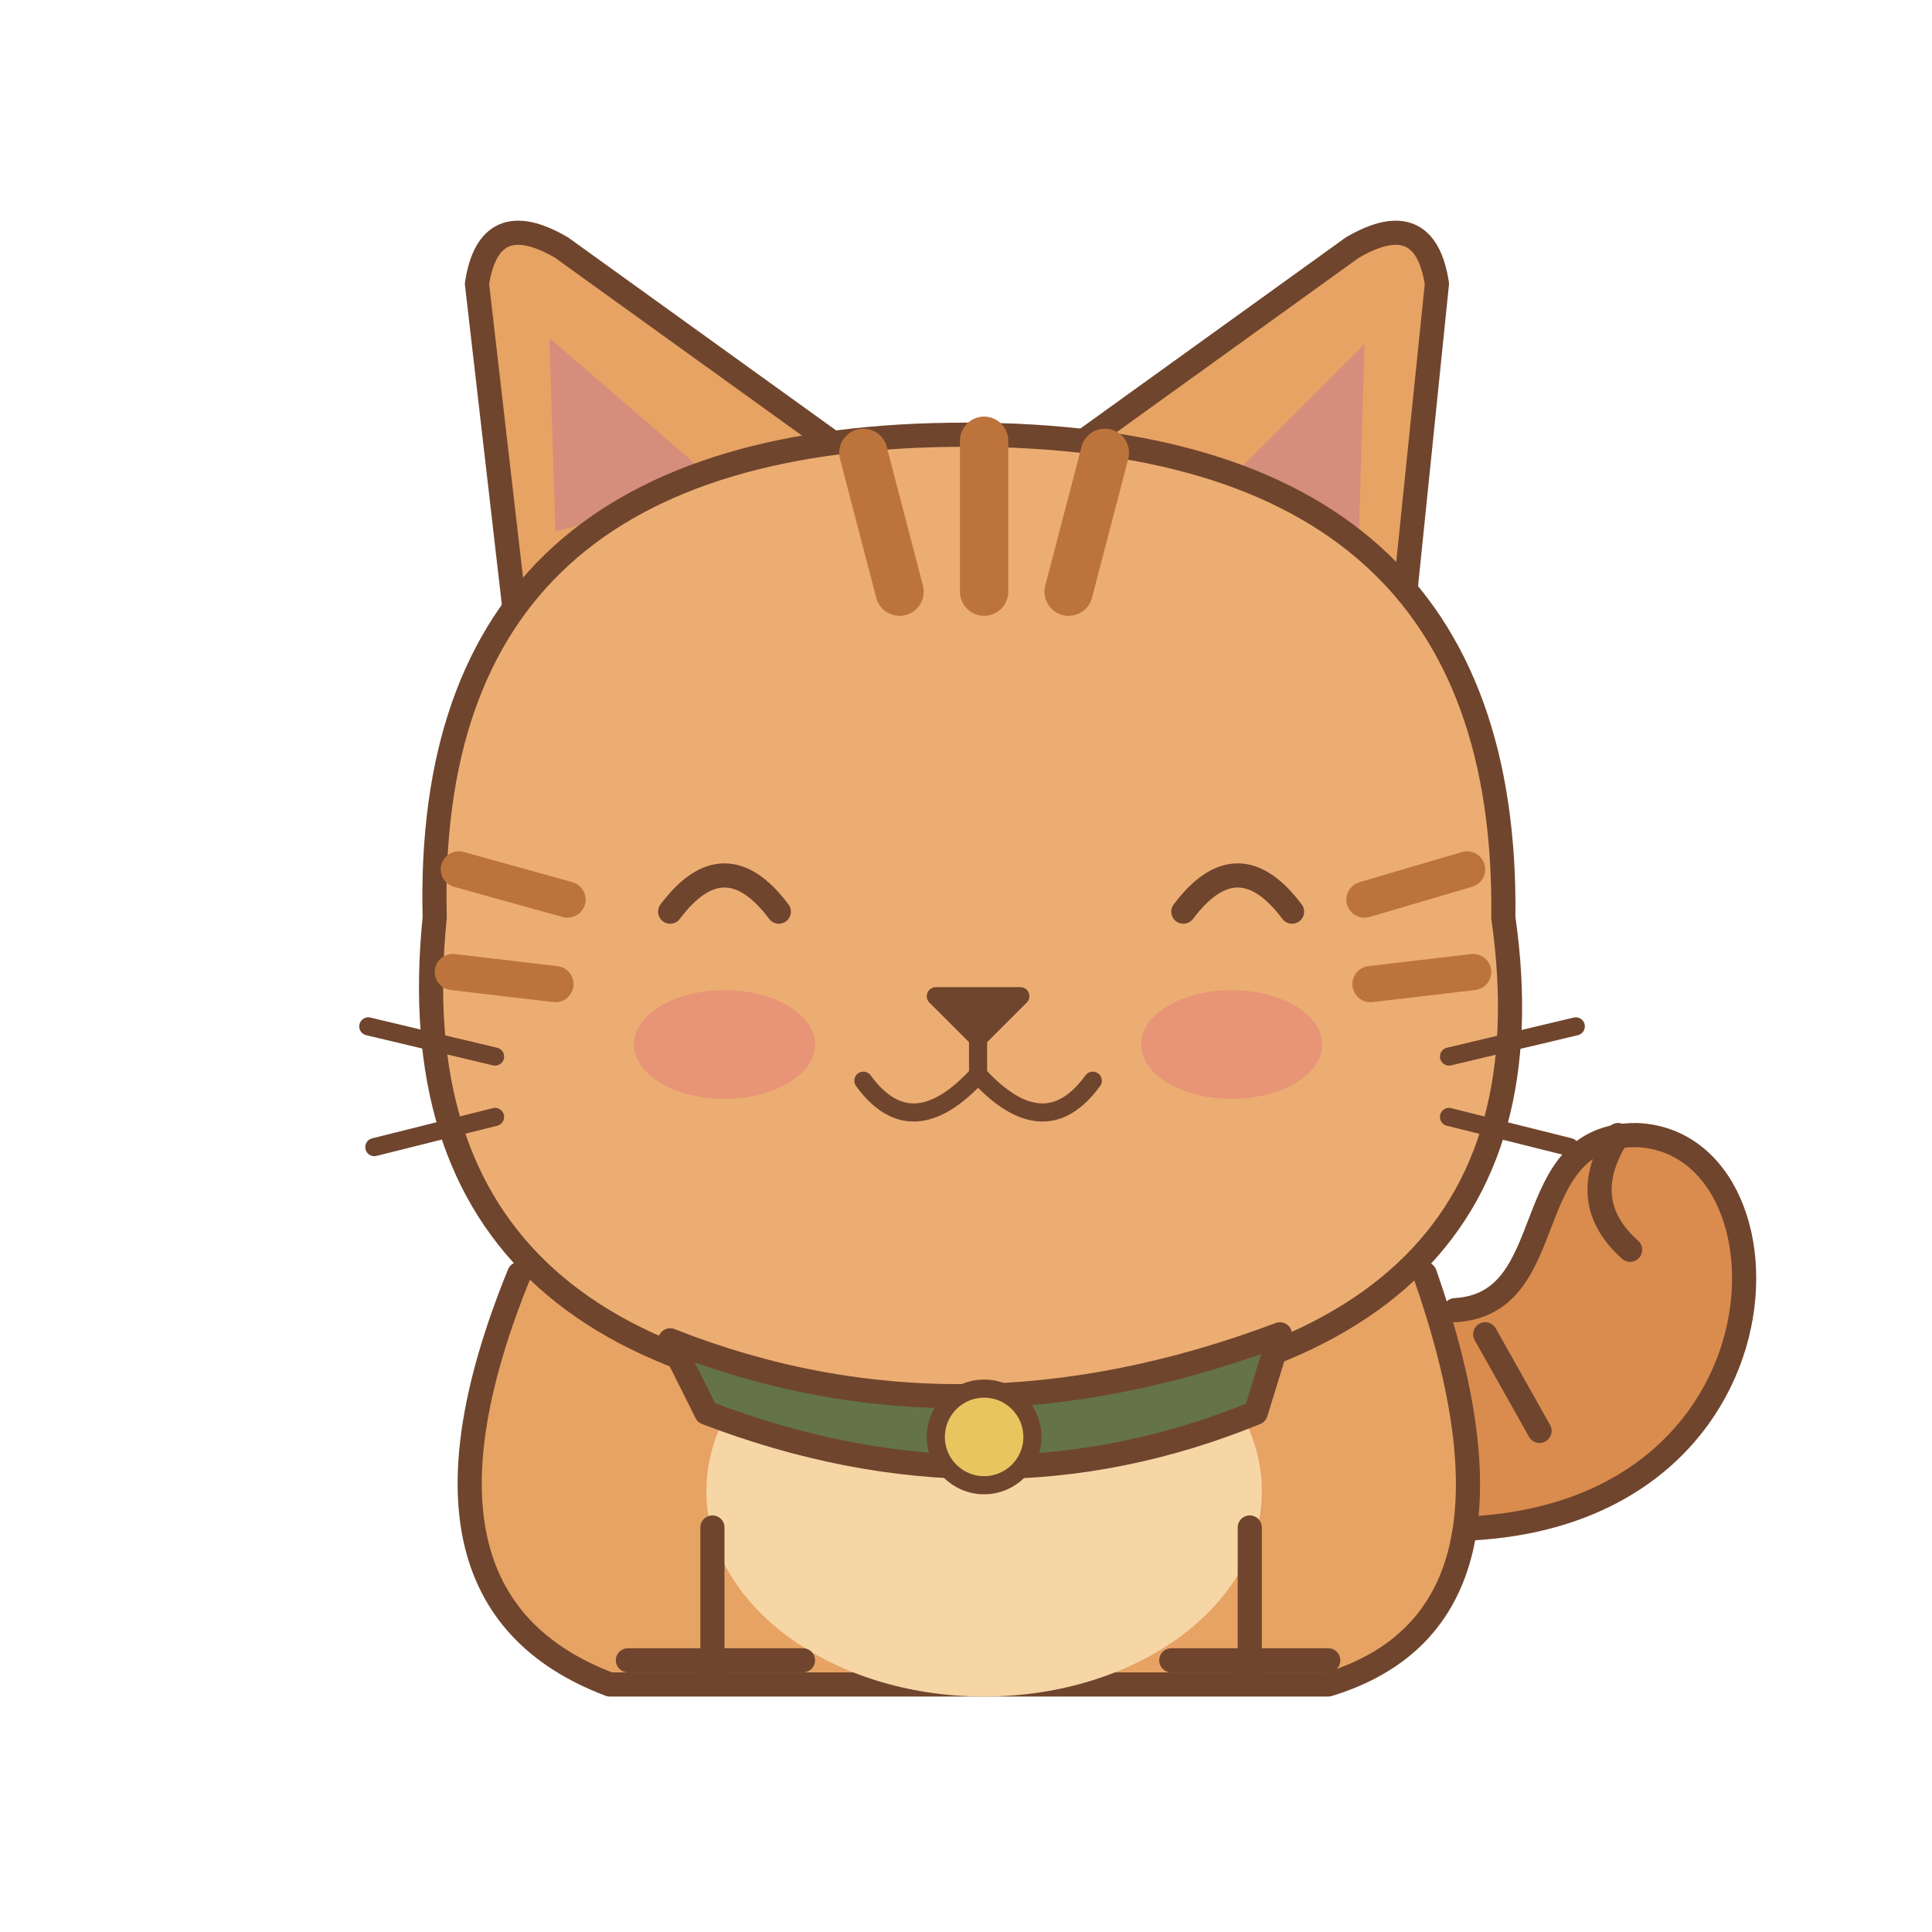
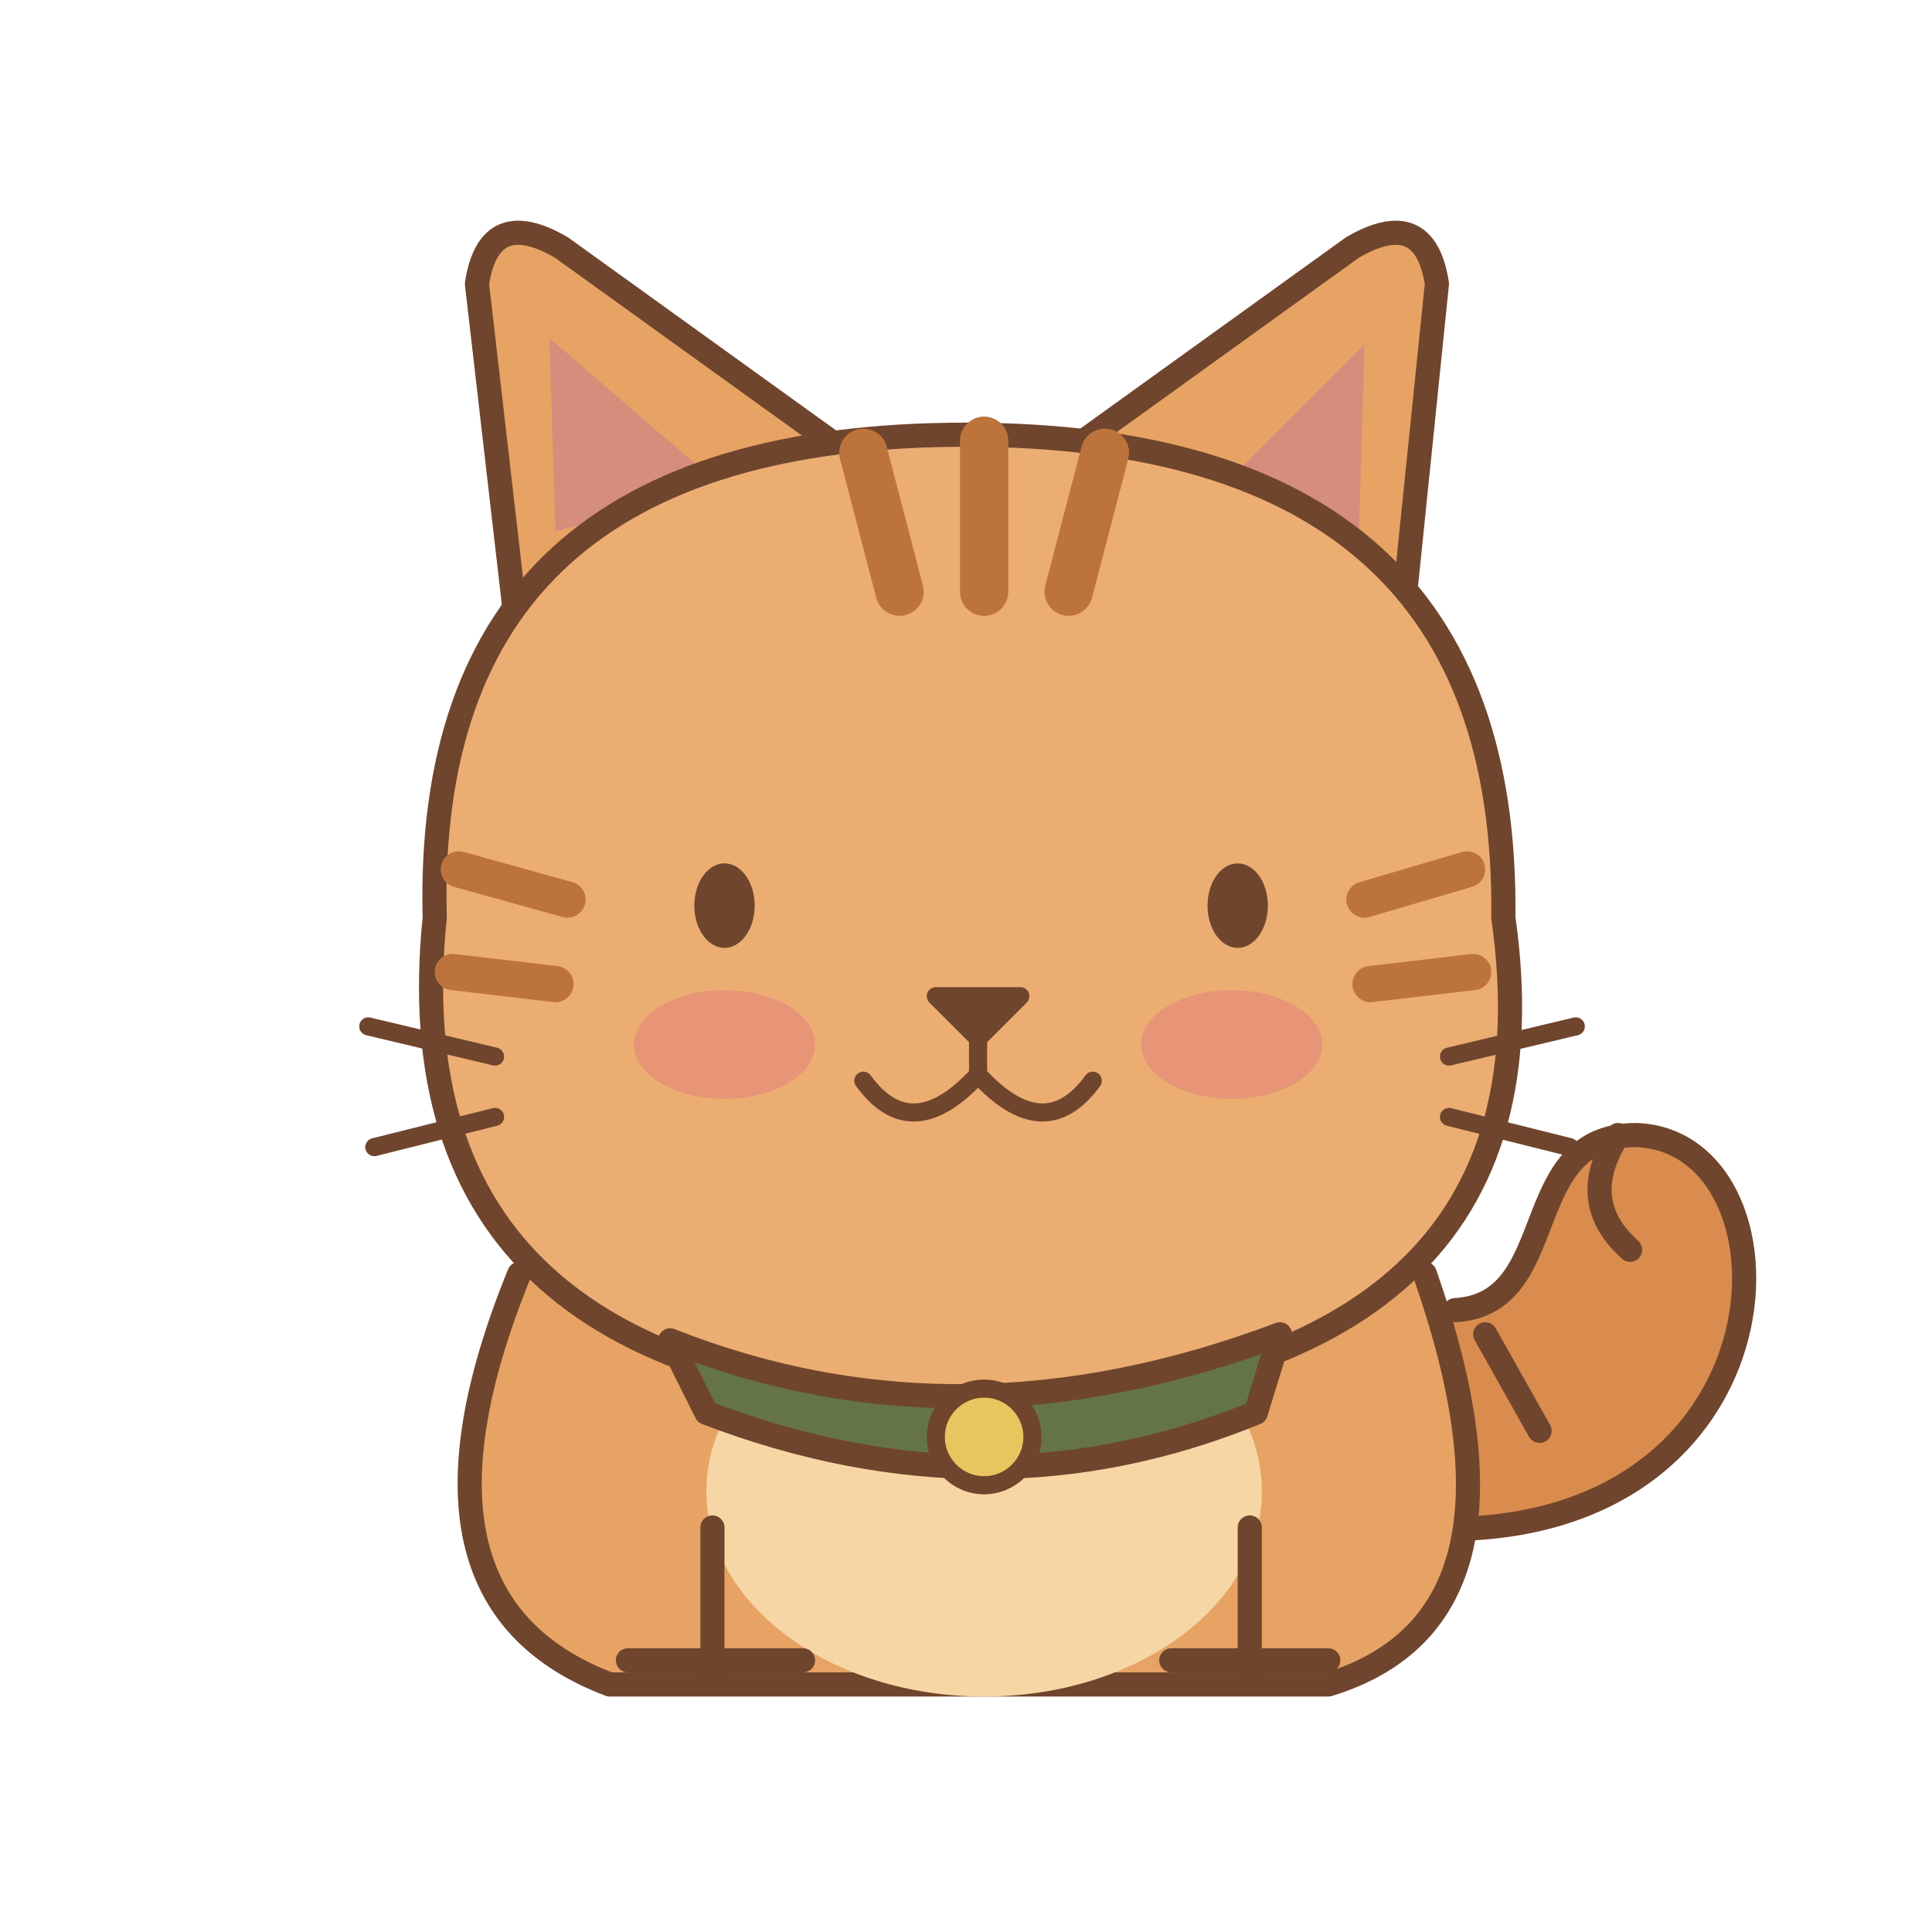
<svg xmlns="http://www.w3.org/2000/svg" viewBox="0 0 320 320">
+   <style>
+     .tail { transform-origin: 236px 248px; animation: tail-swish 2.8s ease-in-out infinite; }
+     .ears { transform-origin: 160px 105px; animation: ear-twitch 7s ease-in-out infinite; }
+     .eyes { transform-box: fill-box; transform-origin: center; animation: blink 5.2s infinite; }
+     @keyframes tail-swish {
+       0%, 100% { transform: rotate(-8deg); }
+       50% { transform: rotate(12deg); }
+     }
+     @keyframes ear-twitch {
+       0%, 72%, 82%, 100% { transform: rotate(0); }
+       75%, 79% { transform: rotate(-4deg); }
+       77% { transform: rotate(3deg); }
+     }
+     @keyframes blink {
+       0%, 89%, 95%, 100% { transform: scaleY(1); }
+       92% { transform: scaleY(.08); }
+     }
+     @media (prefers-reduced-motion: reduce) {
+       .tail, .ears, .eyes { animation: none; }
+     }
+   </style>
  <g stroke="#70452d" stroke-width="4" stroke-linecap="round" stroke-linejoin="round">
-     <path d="M233 253c65 5 67-64 38-65-20 0-12 28-30 29" fill="#d98c4e" />
-     <path d="M268 188q-7 11 2 19m-24 14 9 16" fill="none" />
+     <g class="tail">
+       <path d="M233 253c65 5 67-64 38-65-20 0-12 28-30 29" fill="#d98c4e" />
+       <path d="M268 188q-7 11 2 19m-24 14 9 16" fill="none" />
+     </g>
    <path d="M86 211q-22 54 15 68h119q36-11 16-68" fill="#e7a364" />
    <ellipse cx="163" cy="247" rx="46" ry="34" fill="#f7d6a5" stroke="none" />
-     <path d="m88 125-9-78q2-13 14-6l50 36m87 48 8-78q-2-13-14-6l-50 36" fill="#e7a364" />
-     <path d="m92 88-1-32 29 25m82 0 24-24-1 34" fill="#d58d7c" stroke="none" />
+     <g class="ears">
+       <path d="m88 125-9-78q2-13 14-6l50 36m87 48 8-78q-2-13-14-6l-50 36" fill="#e7a364" />
+       <path d="m92 88-1-32 29 25m82 0 24-24-1 34" fill="#d58d7c" stroke="none" />
+     </g>
    <path d="M72 152q-2-80 88-80t89 80q11 77-87 81-98-2-90-81" fill="#ecad73" />
    <path d="m143 75 6 23m14-25v25m20-23-6 23" fill="none" stroke="#bd743c" stroke-width="8" />
    <path d="m76 144 18 5m-19 12 17 2m151-19-17 5m18 12-17 2" stroke="#bd743c" stroke-width="6" />
    <ellipse cx="120" cy="173" rx="15" ry="9" fill="#e79576" stroke="none" />
    <ellipse cx="204" cy="173" rx="15" ry="9" fill="#e79576" stroke="none" />
-     <path d="M111 151q9-12 18 0m67 0q9-12 18 0" fill="none" />
+     <g class="eyes" fill="#70452d" stroke="none">
+       <ellipse cx="120" cy="150" rx="5" ry="7" />
+       <ellipse cx="205" cy="150" rx="5" ry="7" />
+     </g>
    <path d="m155 165 7 7 7-7z" fill="#70452d" stroke-width="3" />
    <path d="M162 172v6q-11 12-19 1m19-1q11 12 19 1M82 175l-21-5m21 15-20 5m178-15 21-5m-21 15 20 5" fill="none" stroke-width="3" />
    <path d="M111 222q48 19 101-1l-4 13q-44 18-91 0z" fill="#647447" />
    <circle cx="163" cy="238" r="8" fill="#e9c560" stroke-width="3" />
    <path d="M118 253v24m89-24v24m-103-2h29m61 0h26" fill="none" />
  </g>
</svg>
